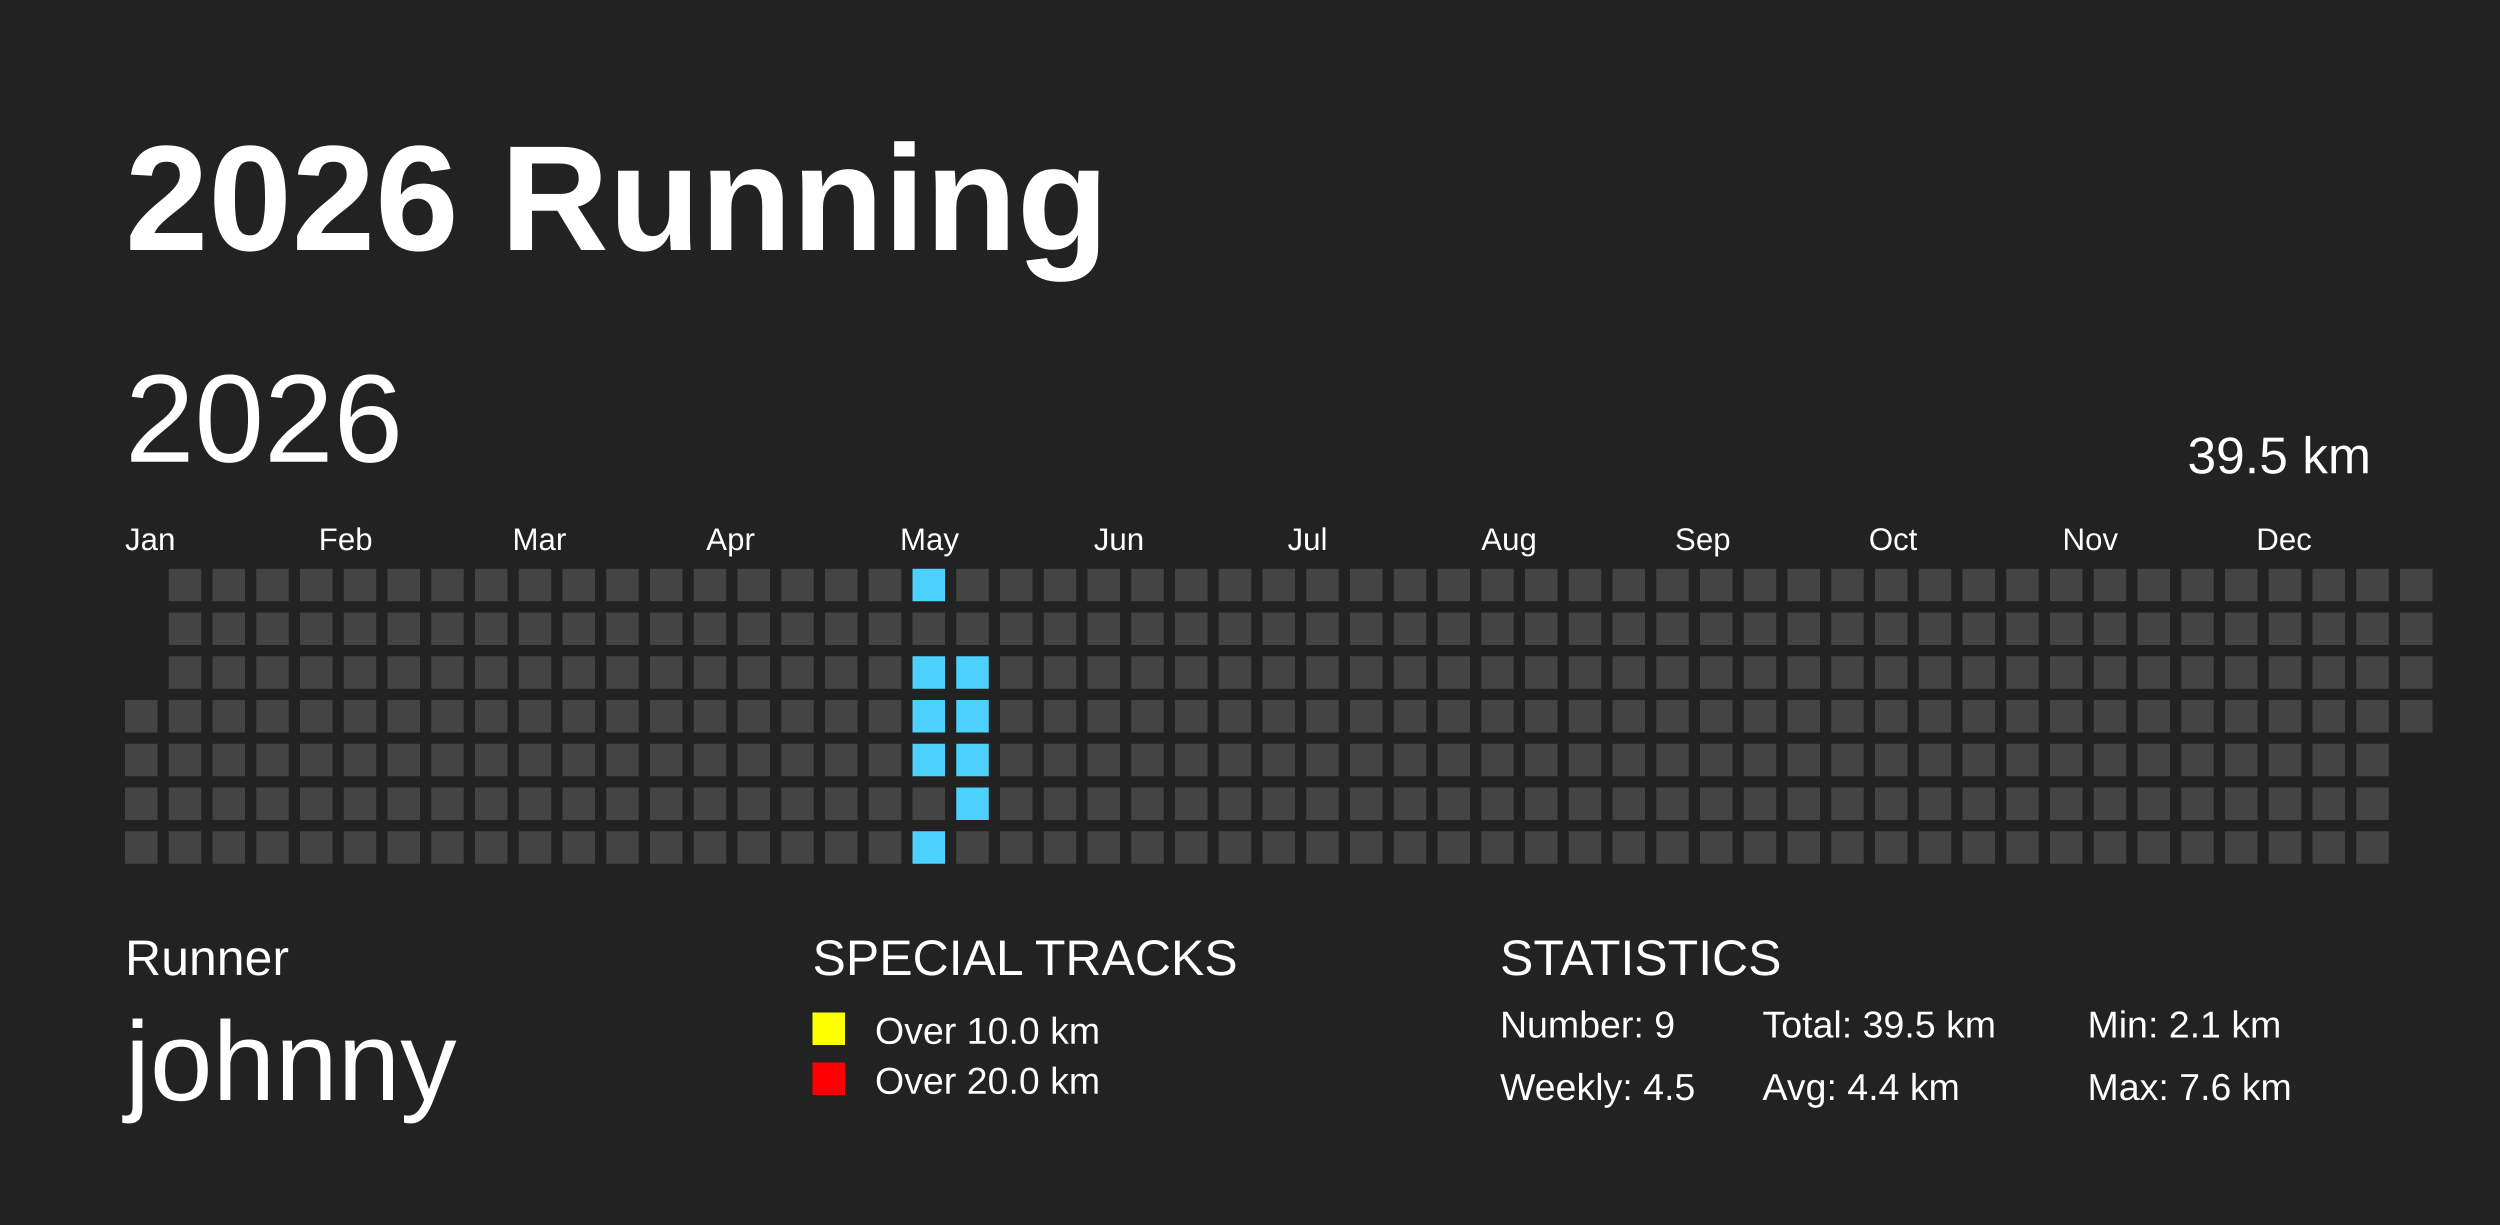
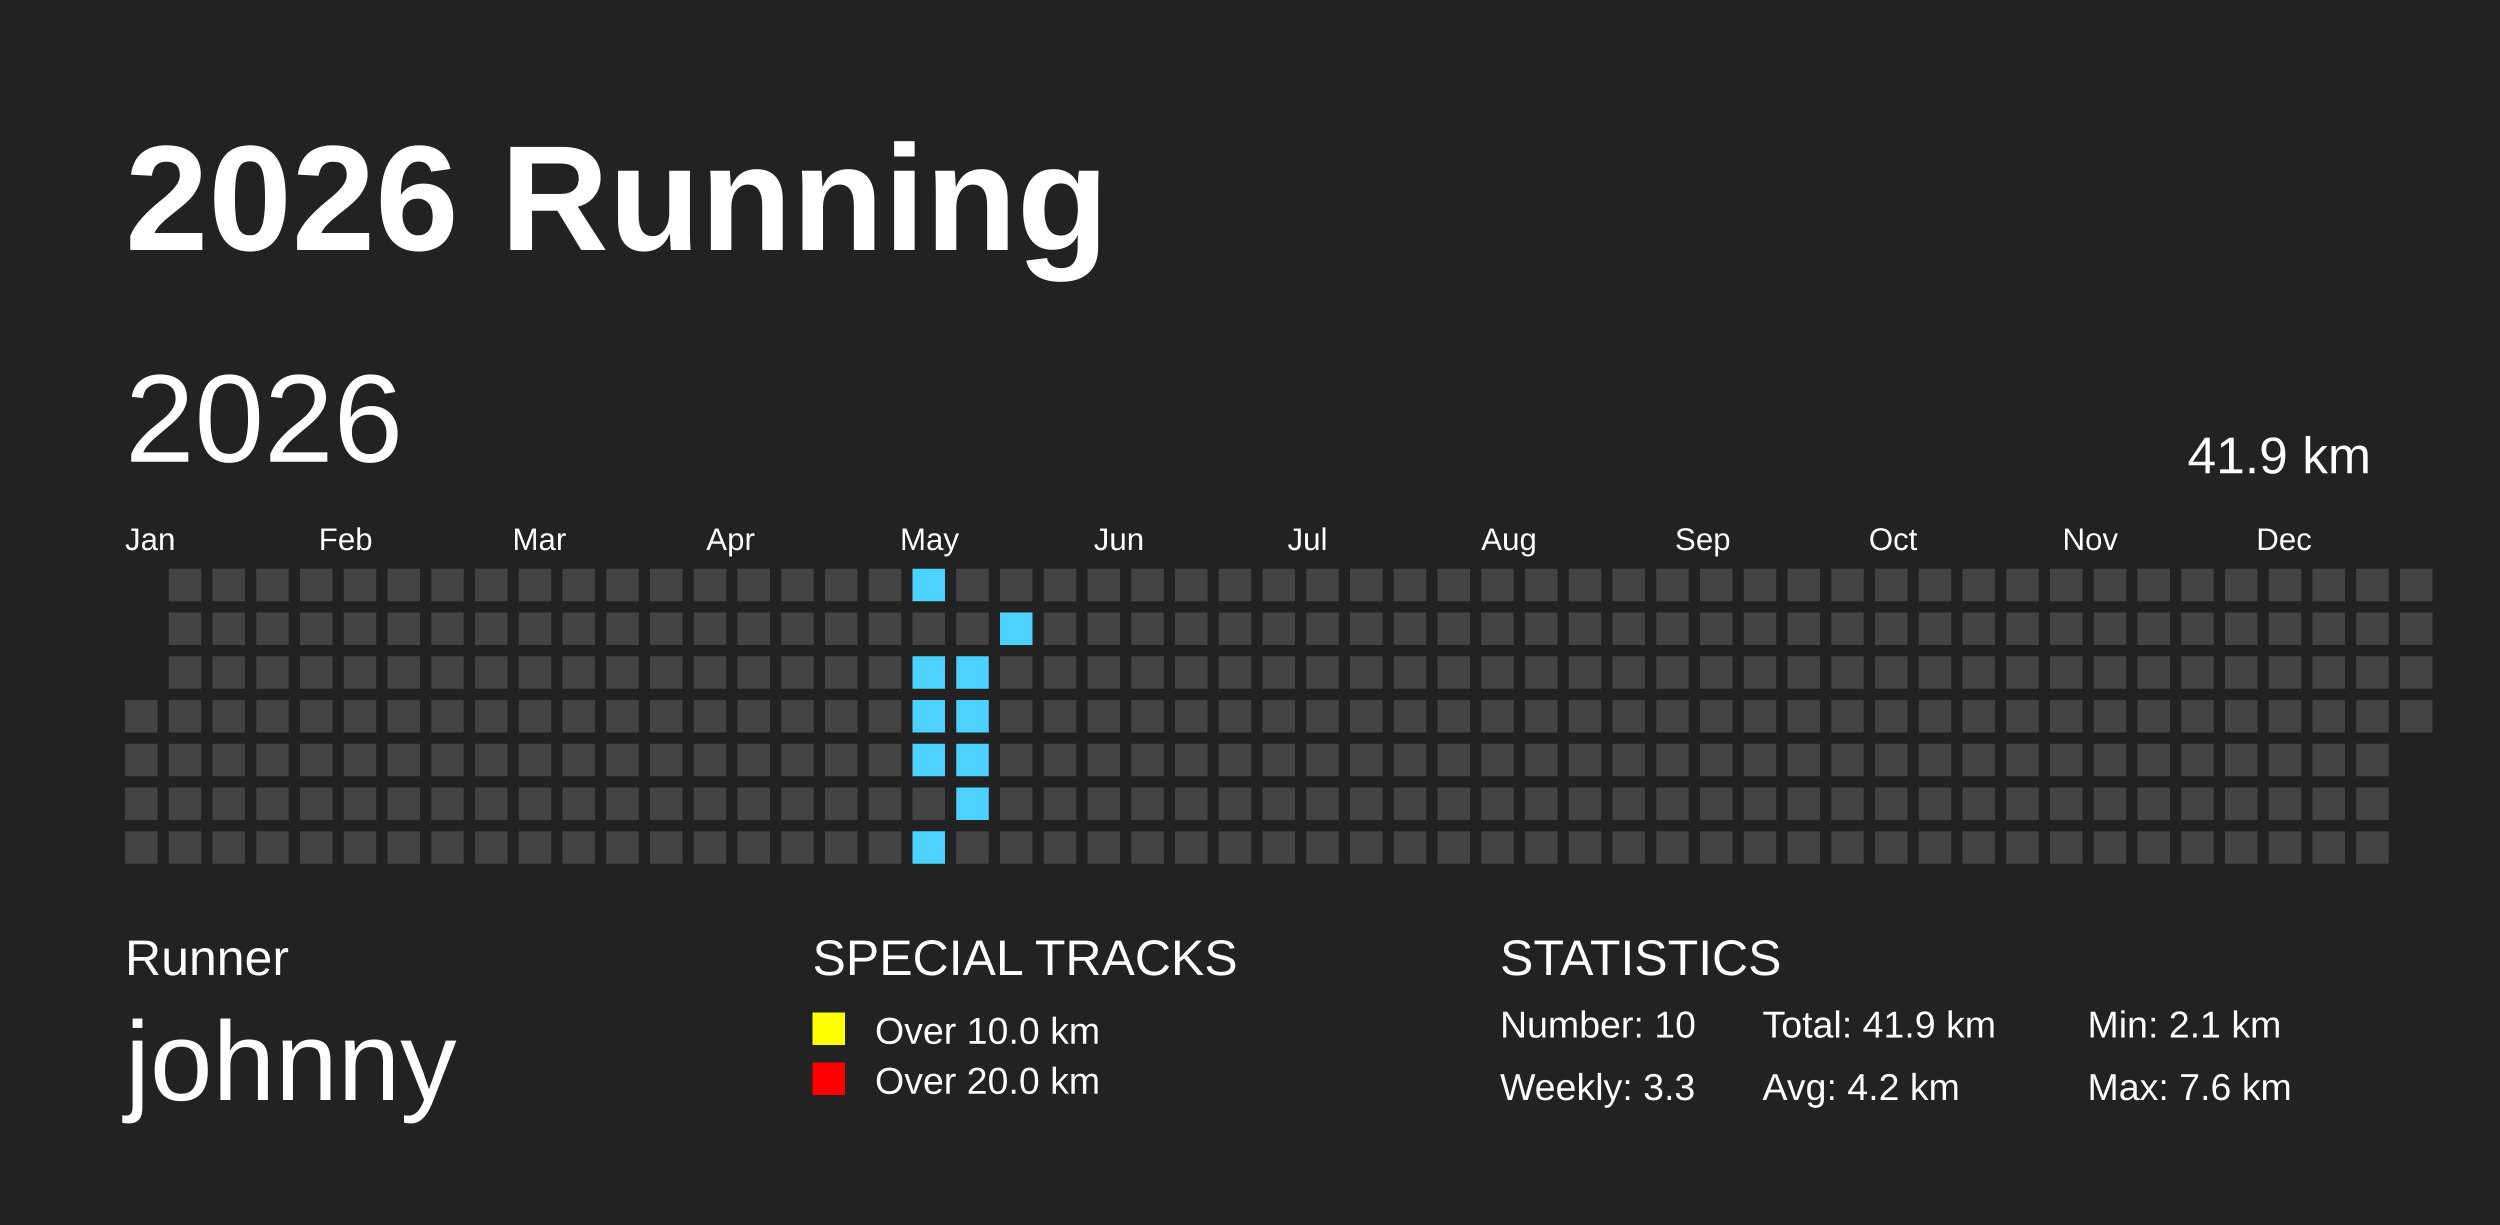
<svg xmlns="http://www.w3.org/2000/svg" baseProfile="full" height="98mm" version="1.1" viewBox="0,0,200,98" width="200mm">
  <defs>
    <pattern height="2" id="indoor-stripe" patternUnits="userSpaceOnUse" width="2">
      <line stroke="white" stroke-opacity="0.45" stroke-width="0.5" x1="0" x2="2" y1="2" y2="0" />
    </pattern>
  </defs>
  <rect fill="#222222" height="98" width="200" x="0" y="0" />
  <text fill="#FFFFFF" style="font-size:12px; font-family:Arial; font-weight:bold;" x="10" y="20">2026 Running</text>
  <text fill="#FFFFFF" style="font-size:4px; font-family:Arial" x="10" y="78">Runner</text>
  <text fill="#FFFFFF" style="font-size:9px; font-family:Arial" x="10" y="88">johnny</text>
  <text fill="#FFFFFF" style="font-size:4px; font-family:Arial" x="65" y="78">SPECIAL TRACKS</text>
  <rect fill="yellow" height="2.6" width="2.6" x="65" y="81" />
  <text fill="#FFFFFF" style="font-size:3px; font-family:Arial" x="70" y="83.5">Over 10.0 km</text>
  <rect fill="red" height="2.6" width="2.6" x="65" y="85" />
  <text fill="#FFFFFF" style="font-size:3px; font-family:Arial" x="70" y="87.5">Over 20.0 km</text>
  <text fill="#FFFFFF" style="font-size:4px; font-family:Arial" x="120" y="78">STATISTICS</text>
-   <text fill="#FFFFFF" style="font-size:3px; font-family:Arial" x="120" y="83">Number: 9</text>
-   <text fill="#FFFFFF" style="font-size:3px; font-family:Arial" x="120" y="88">Weekly: 4.5</text>
-   <text fill="#FFFFFF" style="font-size:3px; font-family:Arial" x="141" y="83">Total: 39.5 km</text>
-   <text fill="#FFFFFF" style="font-size:3px; font-family:Arial" x="141" y="88">Avg: 4.4 km</text>
+   <text fill="#FFFFFF" style="font-size:3px; font-family:Arial" x="120" y="83">Number: 10</text>
+   <text fill="#FFFFFF" style="font-size:3px; font-family:Arial" x="120" y="88">Weekly: 3.3</text>
+   <text fill="#FFFFFF" style="font-size:3px; font-family:Arial" x="141" y="83">Total: 41.9 km</text>
+   <text fill="#FFFFFF" style="font-size:3px; font-family:Arial" x="141" y="88">Avg: 4.2 km</text>
  <text fill="#FFFFFF" style="font-size:3px; font-family:Arial" x="167" y="83">Min: 2.1 km</text>
  <text fill="#FFFFFF" style="font-size:3px; font-family:Arial" x="167" y="88">Max: 7.6 km</text>
  <text dominant-baseline="hanging" fill="#FFFFFF" style="font-size:10.0px; font-family:Arial;" x="10" y="30">2026</text>
-   <text dominant-baseline="hanging" fill="#FFFFFF" style="font-size:4.125px; font-family:Arial;" x="175" y="35">39.5 km</text>
+   <text dominant-baseline="hanging" fill="#FFFFFF" style="font-size:4.125px; font-family:Arial;" x="175" y="35">41.9 km</text>
  <text fill="#FFFFFF" style="font-size:2.5px; font-family:Arial" x="10.0" y="44">Jan</text>
  <text fill="#FFFFFF" style="font-size:2.5px; font-family:Arial" x="25.5" y="44">Feb</text>
  <text fill="#FFFFFF" style="font-size:2.5px; font-family:Arial" x="41.0" y="44">Mar</text>
  <text fill="#FFFFFF" style="font-size:2.5px; font-family:Arial" x="56.5" y="44">Apr</text>
  <text fill="#FFFFFF" style="font-size:2.5px; font-family:Arial" x="72.0" y="44">May</text>
  <text fill="#FFFFFF" style="font-size:2.5px; font-family:Arial" x="87.5" y="44">Jun</text>
  <text fill="#FFFFFF" style="font-size:2.5px; font-family:Arial" x="103.0" y="44">Jul</text>
  <text fill="#FFFFFF" style="font-size:2.5px; font-family:Arial" x="118.5" y="44">Aug</text>
  <text fill="#FFFFFF" style="font-size:2.5px; font-family:Arial" x="134.0" y="44">Sep</text>
  <text fill="#FFFFFF" style="font-size:2.5px; font-family:Arial" x="149.5" y="44">Oct</text>
  <text fill="#FFFFFF" style="font-size:2.5px; font-family:Arial" x="165.0" y="44">Nov</text>
  <text fill="#FFFFFF" style="font-size:2.5px; font-family:Arial" x="180.5" y="44">Dec</text>
  <rect fill="#444444" height="2.6" width="2.6" x="10.0" y="56.0" />
  <rect fill="#444444" height="2.6" width="2.6" x="10.0" y="59.5" />
  <rect fill="#444444" height="2.6" width="2.6" x="10.0" y="63.0" />
  <rect fill="#444444" height="2.6" width="2.6" x="10.0" y="66.5" />
  <rect fill="#444444" height="2.6" width="2.6" x="13.5" y="45.5" />
  <rect fill="#444444" height="2.6" width="2.6" x="13.5" y="49.0" />
  <rect fill="#444444" height="2.6" width="2.6" x="13.5" y="52.5" />
  <rect fill="#444444" height="2.6" width="2.6" x="13.5" y="56.0" />
  <rect fill="#444444" height="2.6" width="2.6" x="13.5" y="59.5" />
  <rect fill="#444444" height="2.6" width="2.6" x="13.5" y="63.0" />
  <rect fill="#444444" height="2.6" width="2.6" x="13.5" y="66.5" />
  <rect fill="#444444" height="2.6" width="2.6" x="17.0" y="45.5" />
  <rect fill="#444444" height="2.6" width="2.6" x="17.0" y="49.0" />
  <rect fill="#444444" height="2.6" width="2.6" x="17.0" y="52.5" />
  <rect fill="#444444" height="2.6" width="2.6" x="17.0" y="56.0" />
  <rect fill="#444444" height="2.6" width="2.6" x="17.0" y="59.5" />
  <rect fill="#444444" height="2.6" width="2.6" x="17.0" y="63.0" />
  <rect fill="#444444" height="2.6" width="2.6" x="17.0" y="66.5" />
  <rect fill="#444444" height="2.6" width="2.6" x="20.5" y="45.5" />
  <rect fill="#444444" height="2.6" width="2.6" x="20.5" y="49.0" />
  <rect fill="#444444" height="2.6" width="2.6" x="20.5" y="52.5" />
  <rect fill="#444444" height="2.6" width="2.6" x="20.5" y="56.0" />
  <rect fill="#444444" height="2.6" width="2.6" x="20.5" y="59.5" />
  <rect fill="#444444" height="2.6" width="2.6" x="20.5" y="63.0" />
  <rect fill="#444444" height="2.6" width="2.6" x="20.5" y="66.5" />
  <rect fill="#444444" height="2.6" width="2.6" x="24.0" y="45.5" />
  <rect fill="#444444" height="2.6" width="2.6" x="24.0" y="49.0" />
  <rect fill="#444444" height="2.6" width="2.6" x="24.0" y="52.5" />
  <rect fill="#444444" height="2.6" width="2.6" x="24.0" y="56.0" />
  <rect fill="#444444" height="2.6" width="2.6" x="24.0" y="59.5" />
  <rect fill="#444444" height="2.6" width="2.6" x="24.0" y="63.0" />
  <rect fill="#444444" height="2.6" width="2.6" x="24.0" y="66.5" />
  <rect fill="#444444" height="2.6" width="2.6" x="27.5" y="45.5" />
  <rect fill="#444444" height="2.6" width="2.6" x="27.5" y="49.0" />
  <rect fill="#444444" height="2.6" width="2.6" x="27.5" y="52.5" />
  <rect fill="#444444" height="2.6" width="2.6" x="27.5" y="56.0" />
  <rect fill="#444444" height="2.6" width="2.6" x="27.5" y="59.5" />
  <rect fill="#444444" height="2.6" width="2.6" x="27.5" y="63.0" />
  <rect fill="#444444" height="2.6" width="2.6" x="27.5" y="66.5" />
  <rect fill="#444444" height="2.6" width="2.6" x="31.0" y="45.5" />
  <rect fill="#444444" height="2.6" width="2.6" x="31.0" y="49.0" />
  <rect fill="#444444" height="2.6" width="2.6" x="31.0" y="52.5" />
  <rect fill="#444444" height="2.6" width="2.6" x="31.0" y="56.0" />
  <rect fill="#444444" height="2.6" width="2.6" x="31.0" y="59.5" />
  <rect fill="#444444" height="2.6" width="2.6" x="31.0" y="63.0" />
  <rect fill="#444444" height="2.6" width="2.6" x="31.0" y="66.5" />
  <rect fill="#444444" height="2.6" width="2.6" x="34.5" y="45.5" />
  <rect fill="#444444" height="2.6" width="2.6" x="34.5" y="49.0" />
  <rect fill="#444444" height="2.6" width="2.6" x="34.5" y="52.5" />
  <rect fill="#444444" height="2.6" width="2.6" x="34.5" y="56.0" />
  <rect fill="#444444" height="2.6" width="2.6" x="34.5" y="59.5" />
  <rect fill="#444444" height="2.6" width="2.6" x="34.5" y="63.0" />
  <rect fill="#444444" height="2.6" width="2.6" x="34.5" y="66.5" />
  <rect fill="#444444" height="2.6" width="2.6" x="38.0" y="45.5" />
  <rect fill="#444444" height="2.6" width="2.6" x="38.0" y="49.0" />
  <rect fill="#444444" height="2.6" width="2.6" x="38.0" y="52.5" />
  <rect fill="#444444" height="2.6" width="2.6" x="38.0" y="56.0" />
  <rect fill="#444444" height="2.6" width="2.6" x="38.0" y="59.5" />
  <rect fill="#444444" height="2.6" width="2.6" x="38.0" y="63.0" />
  <rect fill="#444444" height="2.6" width="2.6" x="38.0" y="66.5" />
  <rect fill="#444444" height="2.6" width="2.6" x="41.5" y="45.5" />
  <rect fill="#444444" height="2.6" width="2.6" x="41.5" y="49.0" />
  <rect fill="#444444" height="2.6" width="2.6" x="41.5" y="52.5" />
  <rect fill="#444444" height="2.6" width="2.6" x="41.5" y="56.0" />
  <rect fill="#444444" height="2.6" width="2.6" x="41.5" y="59.5" />
  <rect fill="#444444" height="2.6" width="2.6" x="41.5" y="63.0" />
  <rect fill="#444444" height="2.6" width="2.6" x="41.5" y="66.5" />
  <rect fill="#444444" height="2.6" width="2.6" x="45.0" y="45.5" />
  <rect fill="#444444" height="2.6" width="2.6" x="45.0" y="49.0" />
  <rect fill="#444444" height="2.6" width="2.6" x="45.0" y="52.5" />
  <rect fill="#444444" height="2.6" width="2.6" x="45.0" y="56.0" />
  <rect fill="#444444" height="2.6" width="2.6" x="45.0" y="59.5" />
  <rect fill="#444444" height="2.6" width="2.6" x="45.0" y="63.0" />
  <rect fill="#444444" height="2.6" width="2.6" x="45.0" y="66.5" />
  <rect fill="#444444" height="2.6" width="2.6" x="48.5" y="45.5" />
  <rect fill="#444444" height="2.6" width="2.6" x="48.5" y="49.0" />
  <rect fill="#444444" height="2.6" width="2.6" x="48.5" y="52.5" />
  <rect fill="#444444" height="2.6" width="2.6" x="48.5" y="56.0" />
  <rect fill="#444444" height="2.6" width="2.6" x="48.5" y="59.5" />
  <rect fill="#444444" height="2.6" width="2.6" x="48.5" y="63.0" />
  <rect fill="#444444" height="2.6" width="2.6" x="48.5" y="66.5" />
  <rect fill="#444444" height="2.6" width="2.6" x="52.0" y="45.5" />
  <rect fill="#444444" height="2.6" width="2.6" x="52.0" y="49.0" />
  <rect fill="#444444" height="2.6" width="2.6" x="52.0" y="52.5" />
  <rect fill="#444444" height="2.6" width="2.6" x="52.0" y="56.0" />
  <rect fill="#444444" height="2.6" width="2.6" x="52.0" y="59.5" />
  <rect fill="#444444" height="2.6" width="2.6" x="52.0" y="63.0" />
  <rect fill="#444444" height="2.6" width="2.6" x="52.0" y="66.5" />
  <rect fill="#444444" height="2.6" width="2.6" x="55.5" y="45.5" />
  <rect fill="#444444" height="2.6" width="2.6" x="55.5" y="49.0" />
  <rect fill="#444444" height="2.6" width="2.6" x="55.5" y="52.5" />
  <rect fill="#444444" height="2.6" width="2.6" x="55.5" y="56.0" />
  <rect fill="#444444" height="2.6" width="2.6" x="55.5" y="59.5" />
  <rect fill="#444444" height="2.6" width="2.6" x="55.5" y="63.0" />
  <rect fill="#444444" height="2.6" width="2.6" x="55.5" y="66.5" />
  <rect fill="#444444" height="2.6" width="2.6" x="59.0" y="45.5" />
  <rect fill="#444444" height="2.6" width="2.6" x="59.0" y="49.0" />
  <rect fill="#444444" height="2.6" width="2.6" x="59.0" y="52.5" />
  <rect fill="#444444" height="2.6" width="2.6" x="59.0" y="56.0" />
  <rect fill="#444444" height="2.6" width="2.6" x="59.0" y="59.5" />
  <rect fill="#444444" height="2.6" width="2.6" x="59.0" y="63.0" />
  <rect fill="#444444" height="2.6" width="2.6" x="59.0" y="66.5" />
  <rect fill="#444444" height="2.6" width="2.6" x="62.5" y="45.5" />
  <rect fill="#444444" height="2.6" width="2.6" x="62.5" y="49.0" />
  <rect fill="#444444" height="2.6" width="2.6" x="62.5" y="52.5" />
  <rect fill="#444444" height="2.6" width="2.6" x="62.5" y="56.0" />
  <rect fill="#444444" height="2.6" width="2.6" x="62.5" y="59.5" />
  <rect fill="#444444" height="2.6" width="2.6" x="62.5" y="63.0" />
  <rect fill="#444444" height="2.6" width="2.6" x="62.5" y="66.5" />
  <rect fill="#444444" height="2.6" width="2.6" x="66.0" y="45.5" />
  <rect fill="#444444" height="2.6" width="2.6" x="66.0" y="49.0" />
  <rect fill="#444444" height="2.6" width="2.6" x="66.0" y="52.5" />
  <rect fill="#444444" height="2.6" width="2.6" x="66.0" y="56.0" />
  <rect fill="#444444" height="2.6" width="2.6" x="66.0" y="59.5" />
  <rect fill="#444444" height="2.6" width="2.6" x="66.0" y="63.0" />
  <rect fill="#444444" height="2.6" width="2.6" x="66.0" y="66.5" />
  <rect fill="#444444" height="2.6" width="2.6" x="69.5" y="45.5" />
  <rect fill="#444444" height="2.6" width="2.6" x="69.5" y="49.0" />
  <rect fill="#444444" height="2.6" width="2.6" x="69.5" y="52.5" />
  <rect fill="#444444" height="2.6" width="2.6" x="69.5" y="56.0" />
  <rect fill="#444444" height="2.6" width="2.6" x="69.5" y="59.5" />
  <rect fill="#444444" height="2.6" width="2.6" x="69.5" y="63.0" />
  <rect fill="#444444" height="2.6" width="2.6" x="69.5" y="66.5" />
  <rect fill="#4DD2FF" height="2.6" width="2.6" x="73.0" y="45.5" />
  <rect fill="#444444" height="2.6" width="2.6" x="73.0" y="49.0" />
  <rect fill="#4DD2FF" height="2.6" width="2.6" x="73.0" y="52.5" />
  <rect fill="#4DD2FF" height="2.6" width="2.6" x="73.0" y="56.0" />
  <rect fill="#4DD2FF" height="2.6" width="2.6" x="73.0" y="59.5" />
  <rect fill="#444444" height="2.6" width="2.6" x="73.0" y="63.0" />
  <rect fill="#4DD2FF" height="2.6" width="2.6" x="73.0" y="66.5" />
  <rect fill="#444444" height="2.6" width="2.6" x="76.5" y="45.5" />
  <rect fill="#444444" height="2.6" width="2.6" x="76.5" y="49.0" />
  <rect fill="#4DD2FF" height="2.6" width="2.6" x="76.5" y="52.5" />
  <rect fill="#4DD2FF" height="2.6" width="2.6" x="76.5" y="56.0" />
  <rect fill="#4DD2FF" height="2.6" width="2.6" x="76.5" y="59.5" />
  <rect fill="#4DD2FF" height="2.6" width="2.6" x="76.5" y="63.0" />
  <rect fill="#444444" height="2.6" width="2.6" x="76.5" y="66.5" />
  <rect fill="#444444" height="2.6" width="2.6" x="80.0" y="45.5" />
-   <rect fill="#444444" height="2.6" width="2.6" x="80.0" y="49.0" />
+   <rect fill="#4DD2FF" height="2.6" width="2.6" x="80.0" y="49.0" />
  <rect fill="#444444" height="2.6" width="2.6" x="80.0" y="52.5" />
  <rect fill="#444444" height="2.6" width="2.6" x="80.0" y="56.0" />
  <rect fill="#444444" height="2.6" width="2.6" x="80.0" y="59.5" />
  <rect fill="#444444" height="2.6" width="2.6" x="80.0" y="63.0" />
  <rect fill="#444444" height="2.6" width="2.6" x="80.0" y="66.5" />
  <rect fill="#444444" height="2.6" width="2.6" x="83.5" y="45.5" />
  <rect fill="#444444" height="2.6" width="2.6" x="83.5" y="49.0" />
  <rect fill="#444444" height="2.6" width="2.6" x="83.5" y="52.5" />
  <rect fill="#444444" height="2.6" width="2.6" x="83.5" y="56.0" />
  <rect fill="#444444" height="2.6" width="2.6" x="83.5" y="59.5" />
  <rect fill="#444444" height="2.6" width="2.6" x="83.5" y="63.0" />
  <rect fill="#444444" height="2.6" width="2.6" x="83.5" y="66.5" />
  <rect fill="#444444" height="2.6" width="2.6" x="87.0" y="45.5" />
  <rect fill="#444444" height="2.6" width="2.6" x="87.0" y="49.0" />
  <rect fill="#444444" height="2.6" width="2.6" x="87.0" y="52.5" />
  <rect fill="#444444" height="2.6" width="2.6" x="87.0" y="56.0" />
  <rect fill="#444444" height="2.6" width="2.6" x="87.0" y="59.5" />
  <rect fill="#444444" height="2.6" width="2.6" x="87.0" y="63.0" />
  <rect fill="#444444" height="2.6" width="2.6" x="87.0" y="66.5" />
  <rect fill="#444444" height="2.6" width="2.6" x="90.5" y="45.5" />
  <rect fill="#444444" height="2.6" width="2.6" x="90.5" y="49.0" />
  <rect fill="#444444" height="2.6" width="2.6" x="90.5" y="52.5" />
  <rect fill="#444444" height="2.6" width="2.6" x="90.5" y="56.0" />
  <rect fill="#444444" height="2.6" width="2.6" x="90.5" y="59.5" />
  <rect fill="#444444" height="2.6" width="2.6" x="90.5" y="63.0" />
  <rect fill="#444444" height="2.6" width="2.6" x="90.5" y="66.5" />
  <rect fill="#444444" height="2.6" width="2.6" x="94.0" y="45.5" />
  <rect fill="#444444" height="2.6" width="2.6" x="94.0" y="49.0" />
  <rect fill="#444444" height="2.6" width="2.6" x="94.0" y="52.5" />
  <rect fill="#444444" height="2.6" width="2.6" x="94.0" y="56.0" />
  <rect fill="#444444" height="2.6" width="2.6" x="94.0" y="59.5" />
  <rect fill="#444444" height="2.6" width="2.6" x="94.0" y="63.0" />
  <rect fill="#444444" height="2.6" width="2.6" x="94.0" y="66.5" />
  <rect fill="#444444" height="2.6" width="2.6" x="97.5" y="45.5" />
  <rect fill="#444444" height="2.6" width="2.6" x="97.5" y="49.0" />
  <rect fill="#444444" height="2.6" width="2.6" x="97.5" y="52.5" />
  <rect fill="#444444" height="2.6" width="2.6" x="97.5" y="56.0" />
  <rect fill="#444444" height="2.6" width="2.6" x="97.5" y="59.5" />
  <rect fill="#444444" height="2.6" width="2.6" x="97.5" y="63.0" />
  <rect fill="#444444" height="2.6" width="2.6" x="97.5" y="66.5" />
  <rect fill="#444444" height="2.6" width="2.6" x="101.0" y="45.5" />
  <rect fill="#444444" height="2.6" width="2.6" x="101.0" y="49.0" />
  <rect fill="#444444" height="2.6" width="2.6" x="101.0" y="52.5" />
  <rect fill="#444444" height="2.6" width="2.6" x="101.0" y="56.0" />
  <rect fill="#444444" height="2.6" width="2.6" x="101.0" y="59.5" />
  <rect fill="#444444" height="2.6" width="2.6" x="101.0" y="63.0" />
  <rect fill="#444444" height="2.6" width="2.6" x="101.0" y="66.5" />
  <rect fill="#444444" height="2.6" width="2.6" x="104.5" y="45.5" />
  <rect fill="#444444" height="2.6" width="2.6" x="104.5" y="49.0" />
  <rect fill="#444444" height="2.6" width="2.6" x="104.5" y="52.5" />
  <rect fill="#444444" height="2.6" width="2.6" x="104.5" y="56.0" />
  <rect fill="#444444" height="2.6" width="2.6" x="104.5" y="59.5" />
  <rect fill="#444444" height="2.6" width="2.6" x="104.5" y="63.0" />
  <rect fill="#444444" height="2.6" width="2.6" x="104.5" y="66.5" />
  <rect fill="#444444" height="2.6" width="2.6" x="108.0" y="45.5" />
  <rect fill="#444444" height="2.6" width="2.6" x="108.0" y="49.0" />
  <rect fill="#444444" height="2.6" width="2.6" x="108.0" y="52.5" />
  <rect fill="#444444" height="2.6" width="2.6" x="108.0" y="56.0" />
  <rect fill="#444444" height="2.6" width="2.6" x="108.0" y="59.5" />
  <rect fill="#444444" height="2.6" width="2.6" x="108.0" y="63.0" />
  <rect fill="#444444" height="2.6" width="2.6" x="108.0" y="66.5" />
  <rect fill="#444444" height="2.6" width="2.6" x="111.5" y="45.5" />
  <rect fill="#444444" height="2.6" width="2.6" x="111.5" y="49.0" />
  <rect fill="#444444" height="2.6" width="2.6" x="111.5" y="52.5" />
  <rect fill="#444444" height="2.6" width="2.6" x="111.5" y="56.0" />
  <rect fill="#444444" height="2.6" width="2.6" x="111.5" y="59.5" />
  <rect fill="#444444" height="2.6" width="2.6" x="111.5" y="63.0" />
  <rect fill="#444444" height="2.6" width="2.6" x="111.5" y="66.5" />
  <rect fill="#444444" height="2.6" width="2.6" x="115.0" y="45.5" />
  <rect fill="#444444" height="2.6" width="2.6" x="115.0" y="49.0" />
  <rect fill="#444444" height="2.6" width="2.6" x="115.0" y="52.5" />
  <rect fill="#444444" height="2.6" width="2.6" x="115.0" y="56.0" />
  <rect fill="#444444" height="2.6" width="2.6" x="115.0" y="59.5" />
  <rect fill="#444444" height="2.6" width="2.6" x="115.0" y="63.0" />
  <rect fill="#444444" height="2.6" width="2.6" x="115.0" y="66.5" />
  <rect fill="#444444" height="2.6" width="2.6" x="118.5" y="45.5" />
  <rect fill="#444444" height="2.6" width="2.6" x="118.5" y="49.0" />
  <rect fill="#444444" height="2.6" width="2.6" x="118.5" y="52.5" />
  <rect fill="#444444" height="2.6" width="2.6" x="118.5" y="56.0" />
  <rect fill="#444444" height="2.6" width="2.6" x="118.5" y="59.5" />
  <rect fill="#444444" height="2.6" width="2.6" x="118.5" y="63.0" />
  <rect fill="#444444" height="2.6" width="2.6" x="118.5" y="66.5" />
  <rect fill="#444444" height="2.6" width="2.6" x="122.0" y="45.5" />
  <rect fill="#444444" height="2.6" width="2.6" x="122.0" y="49.0" />
  <rect fill="#444444" height="2.6" width="2.6" x="122.0" y="52.5" />
  <rect fill="#444444" height="2.6" width="2.6" x="122.0" y="56.0" />
  <rect fill="#444444" height="2.6" width="2.6" x="122.0" y="59.5" />
  <rect fill="#444444" height="2.6" width="2.6" x="122.0" y="63.0" />
  <rect fill="#444444" height="2.6" width="2.6" x="122.0" y="66.5" />
  <rect fill="#444444" height="2.6" width="2.6" x="125.5" y="45.5" />
  <rect fill="#444444" height="2.6" width="2.6" x="125.5" y="49.0" />
  <rect fill="#444444" height="2.6" width="2.6" x="125.5" y="52.5" />
  <rect fill="#444444" height="2.6" width="2.6" x="125.5" y="56.0" />
  <rect fill="#444444" height="2.6" width="2.6" x="125.5" y="59.5" />
  <rect fill="#444444" height="2.6" width="2.6" x="125.5" y="63.0" />
  <rect fill="#444444" height="2.6" width="2.6" x="125.5" y="66.5" />
  <rect fill="#444444" height="2.6" width="2.6" x="129.0" y="45.5" />
  <rect fill="#444444" height="2.6" width="2.6" x="129.0" y="49.0" />
  <rect fill="#444444" height="2.6" width="2.6" x="129.0" y="52.5" />
  <rect fill="#444444" height="2.6" width="2.6" x="129.0" y="56.0" />
  <rect fill="#444444" height="2.6" width="2.6" x="129.0" y="59.5" />
  <rect fill="#444444" height="2.6" width="2.6" x="129.0" y="63.0" />
  <rect fill="#444444" height="2.6" width="2.6" x="129.0" y="66.5" />
  <rect fill="#444444" height="2.6" width="2.6" x="132.5" y="45.5" />
  <rect fill="#444444" height="2.6" width="2.6" x="132.5" y="49.0" />
  <rect fill="#444444" height="2.6" width="2.6" x="132.5" y="52.5" />
  <rect fill="#444444" height="2.6" width="2.6" x="132.5" y="56.0" />
  <rect fill="#444444" height="2.6" width="2.6" x="132.5" y="59.5" />
  <rect fill="#444444" height="2.6" width="2.6" x="132.5" y="63.0" />
  <rect fill="#444444" height="2.6" width="2.6" x="132.5" y="66.5" />
  <rect fill="#444444" height="2.6" width="2.6" x="136.0" y="45.5" />
  <rect fill="#444444" height="2.6" width="2.6" x="136.0" y="49.0" />
  <rect fill="#444444" height="2.6" width="2.6" x="136.0" y="52.5" />
  <rect fill="#444444" height="2.6" width="2.6" x="136.0" y="56.0" />
  <rect fill="#444444" height="2.6" width="2.6" x="136.0" y="59.5" />
  <rect fill="#444444" height="2.6" width="2.6" x="136.0" y="63.0" />
  <rect fill="#444444" height="2.6" width="2.6" x="136.0" y="66.5" />
  <rect fill="#444444" height="2.6" width="2.6" x="139.5" y="45.5" />
  <rect fill="#444444" height="2.6" width="2.6" x="139.5" y="49.0" />
  <rect fill="#444444" height="2.6" width="2.6" x="139.5" y="52.5" />
  <rect fill="#444444" height="2.6" width="2.6" x="139.5" y="56.0" />
  <rect fill="#444444" height="2.6" width="2.6" x="139.5" y="59.5" />
  <rect fill="#444444" height="2.6" width="2.6" x="139.5" y="63.0" />
  <rect fill="#444444" height="2.6" width="2.6" x="139.5" y="66.5" />
  <rect fill="#444444" height="2.6" width="2.6" x="143.0" y="45.5" />
  <rect fill="#444444" height="2.6" width="2.6" x="143.0" y="49.0" />
  <rect fill="#444444" height="2.6" width="2.6" x="143.0" y="52.5" />
  <rect fill="#444444" height="2.6" width="2.6" x="143.0" y="56.0" />
  <rect fill="#444444" height="2.6" width="2.6" x="143.0" y="59.5" />
  <rect fill="#444444" height="2.6" width="2.6" x="143.0" y="63.0" />
  <rect fill="#444444" height="2.6" width="2.6" x="143.0" y="66.5" />
  <rect fill="#444444" height="2.6" width="2.6" x="146.5" y="45.5" />
  <rect fill="#444444" height="2.6" width="2.6" x="146.5" y="49.0" />
  <rect fill="#444444" height="2.6" width="2.6" x="146.5" y="52.5" />
  <rect fill="#444444" height="2.6" width="2.6" x="146.5" y="56.0" />
  <rect fill="#444444" height="2.6" width="2.6" x="146.5" y="59.5" />
  <rect fill="#444444" height="2.6" width="2.6" x="146.5" y="63.0" />
  <rect fill="#444444" height="2.6" width="2.6" x="146.5" y="66.5" />
  <rect fill="#444444" height="2.6" width="2.6" x="150.0" y="45.5" />
  <rect fill="#444444" height="2.6" width="2.6" x="150.0" y="49.0" />
  <rect fill="#444444" height="2.6" width="2.6" x="150.0" y="52.5" />
  <rect fill="#444444" height="2.6" width="2.6" x="150.0" y="56.0" />
  <rect fill="#444444" height="2.6" width="2.6" x="150.0" y="59.5" />
  <rect fill="#444444" height="2.6" width="2.6" x="150.0" y="63.0" />
  <rect fill="#444444" height="2.6" width="2.6" x="150.0" y="66.5" />
  <rect fill="#444444" height="2.6" width="2.6" x="153.5" y="45.5" />
  <rect fill="#444444" height="2.6" width="2.6" x="153.5" y="49.0" />
  <rect fill="#444444" height="2.6" width="2.6" x="153.5" y="52.5" />
  <rect fill="#444444" height="2.6" width="2.6" x="153.5" y="56.0" />
  <rect fill="#444444" height="2.6" width="2.6" x="153.5" y="59.5" />
  <rect fill="#444444" height="2.6" width="2.6" x="153.5" y="63.0" />
  <rect fill="#444444" height="2.6" width="2.6" x="153.5" y="66.5" />
  <rect fill="#444444" height="2.6" width="2.6" x="157.0" y="45.5" />
  <rect fill="#444444" height="2.6" width="2.6" x="157.0" y="49.0" />
  <rect fill="#444444" height="2.6" width="2.6" x="157.0" y="52.5" />
  <rect fill="#444444" height="2.6" width="2.6" x="157.0" y="56.0" />
  <rect fill="#444444" height="2.6" width="2.6" x="157.0" y="59.5" />
  <rect fill="#444444" height="2.6" width="2.6" x="157.0" y="63.0" />
  <rect fill="#444444" height="2.6" width="2.6" x="157.0" y="66.5" />
  <rect fill="#444444" height="2.6" width="2.6" x="160.5" y="45.5" />
  <rect fill="#444444" height="2.6" width="2.6" x="160.5" y="49.0" />
  <rect fill="#444444" height="2.6" width="2.6" x="160.5" y="52.5" />
  <rect fill="#444444" height="2.6" width="2.6" x="160.5" y="56.0" />
  <rect fill="#444444" height="2.6" width="2.6" x="160.5" y="59.5" />
  <rect fill="#444444" height="2.6" width="2.6" x="160.5" y="63.0" />
  <rect fill="#444444" height="2.6" width="2.6" x="160.5" y="66.5" />
  <rect fill="#444444" height="2.6" width="2.6" x="164.0" y="45.5" />
  <rect fill="#444444" height="2.6" width="2.6" x="164.0" y="49.0" />
  <rect fill="#444444" height="2.6" width="2.6" x="164.0" y="52.5" />
  <rect fill="#444444" height="2.6" width="2.6" x="164.0" y="56.0" />
  <rect fill="#444444" height="2.6" width="2.6" x="164.0" y="59.5" />
  <rect fill="#444444" height="2.6" width="2.6" x="164.0" y="63.0" />
  <rect fill="#444444" height="2.6" width="2.6" x="164.0" y="66.5" />
  <rect fill="#444444" height="2.6" width="2.6" x="167.5" y="45.5" />
  <rect fill="#444444" height="2.6" width="2.6" x="167.5" y="49.0" />
  <rect fill="#444444" height="2.6" width="2.6" x="167.5" y="52.5" />
  <rect fill="#444444" height="2.6" width="2.6" x="167.5" y="56.0" />
  <rect fill="#444444" height="2.6" width="2.6" x="167.5" y="59.5" />
  <rect fill="#444444" height="2.6" width="2.6" x="167.5" y="63.0" />
  <rect fill="#444444" height="2.6" width="2.6" x="167.5" y="66.5" />
  <rect fill="#444444" height="2.6" width="2.6" x="171.0" y="45.5" />
  <rect fill="#444444" height="2.6" width="2.6" x="171.0" y="49.0" />
  <rect fill="#444444" height="2.6" width="2.6" x="171.0" y="52.5" />
  <rect fill="#444444" height="2.6" width="2.6" x="171.0" y="56.0" />
  <rect fill="#444444" height="2.6" width="2.6" x="171.0" y="59.5" />
  <rect fill="#444444" height="2.6" width="2.6" x="171.0" y="63.0" />
  <rect fill="#444444" height="2.6" width="2.6" x="171.0" y="66.5" />
  <rect fill="#444444" height="2.6" width="2.6" x="174.5" y="45.5" />
  <rect fill="#444444" height="2.6" width="2.6" x="174.5" y="49.0" />
  <rect fill="#444444" height="2.6" width="2.6" x="174.5" y="52.5" />
  <rect fill="#444444" height="2.6" width="2.6" x="174.5" y="56.0" />
  <rect fill="#444444" height="2.6" width="2.6" x="174.5" y="59.5" />
  <rect fill="#444444" height="2.6" width="2.6" x="174.5" y="63.0" />
  <rect fill="#444444" height="2.6" width="2.6" x="174.5" y="66.5" />
  <rect fill="#444444" height="2.6" width="2.6" x="178.0" y="45.5" />
  <rect fill="#444444" height="2.6" width="2.6" x="178.0" y="49.0" />
  <rect fill="#444444" height="2.6" width="2.6" x="178.0" y="52.5" />
  <rect fill="#444444" height="2.6" width="2.6" x="178.0" y="56.0" />
  <rect fill="#444444" height="2.6" width="2.6" x="178.0" y="59.5" />
  <rect fill="#444444" height="2.6" width="2.6" x="178.0" y="63.0" />
  <rect fill="#444444" height="2.6" width="2.6" x="178.0" y="66.5" />
  <rect fill="#444444" height="2.6" width="2.6" x="181.5" y="45.5" />
  <rect fill="#444444" height="2.6" width="2.6" x="181.5" y="49.0" />
  <rect fill="#444444" height="2.6" width="2.6" x="181.5" y="52.5" />
  <rect fill="#444444" height="2.6" width="2.6" x="181.5" y="56.0" />
  <rect fill="#444444" height="2.6" width="2.6" x="181.5" y="59.5" />
  <rect fill="#444444" height="2.6" width="2.6" x="181.5" y="63.0" />
  <rect fill="#444444" height="2.6" width="2.6" x="181.5" y="66.5" />
  <rect fill="#444444" height="2.6" width="2.6" x="185.0" y="45.5" />
  <rect fill="#444444" height="2.6" width="2.6" x="185.0" y="49.0" />
  <rect fill="#444444" height="2.6" width="2.6" x="185.0" y="52.5" />
  <rect fill="#444444" height="2.6" width="2.6" x="185.0" y="56.0" />
  <rect fill="#444444" height="2.6" width="2.6" x="185.0" y="59.5" />
  <rect fill="#444444" height="2.6" width="2.6" x="185.0" y="63.0" />
  <rect fill="#444444" height="2.6" width="2.6" x="185.0" y="66.5" />
  <rect fill="#444444" height="2.6" width="2.6" x="188.5" y="45.5" />
  <rect fill="#444444" height="2.6" width="2.6" x="188.5" y="49.0" />
  <rect fill="#444444" height="2.6" width="2.6" x="188.5" y="52.5" />
  <rect fill="#444444" height="2.6" width="2.6" x="188.5" y="56.0" />
  <rect fill="#444444" height="2.6" width="2.6" x="188.5" y="59.5" />
  <rect fill="#444444" height="2.6" width="2.6" x="188.5" y="63.0" />
  <rect fill="#444444" height="2.6" width="2.6" x="188.5" y="66.5" />
  <rect fill="#444444" height="2.6" width="2.6" x="192.0" y="45.5" />
  <rect fill="#444444" height="2.6" width="2.6" x="192.0" y="49.0" />
  <rect fill="#444444" height="2.6" width="2.6" x="192.0" y="52.5" />
  <rect fill="#444444" height="2.6" width="2.6" x="192.0" y="56.0" />
</svg>
